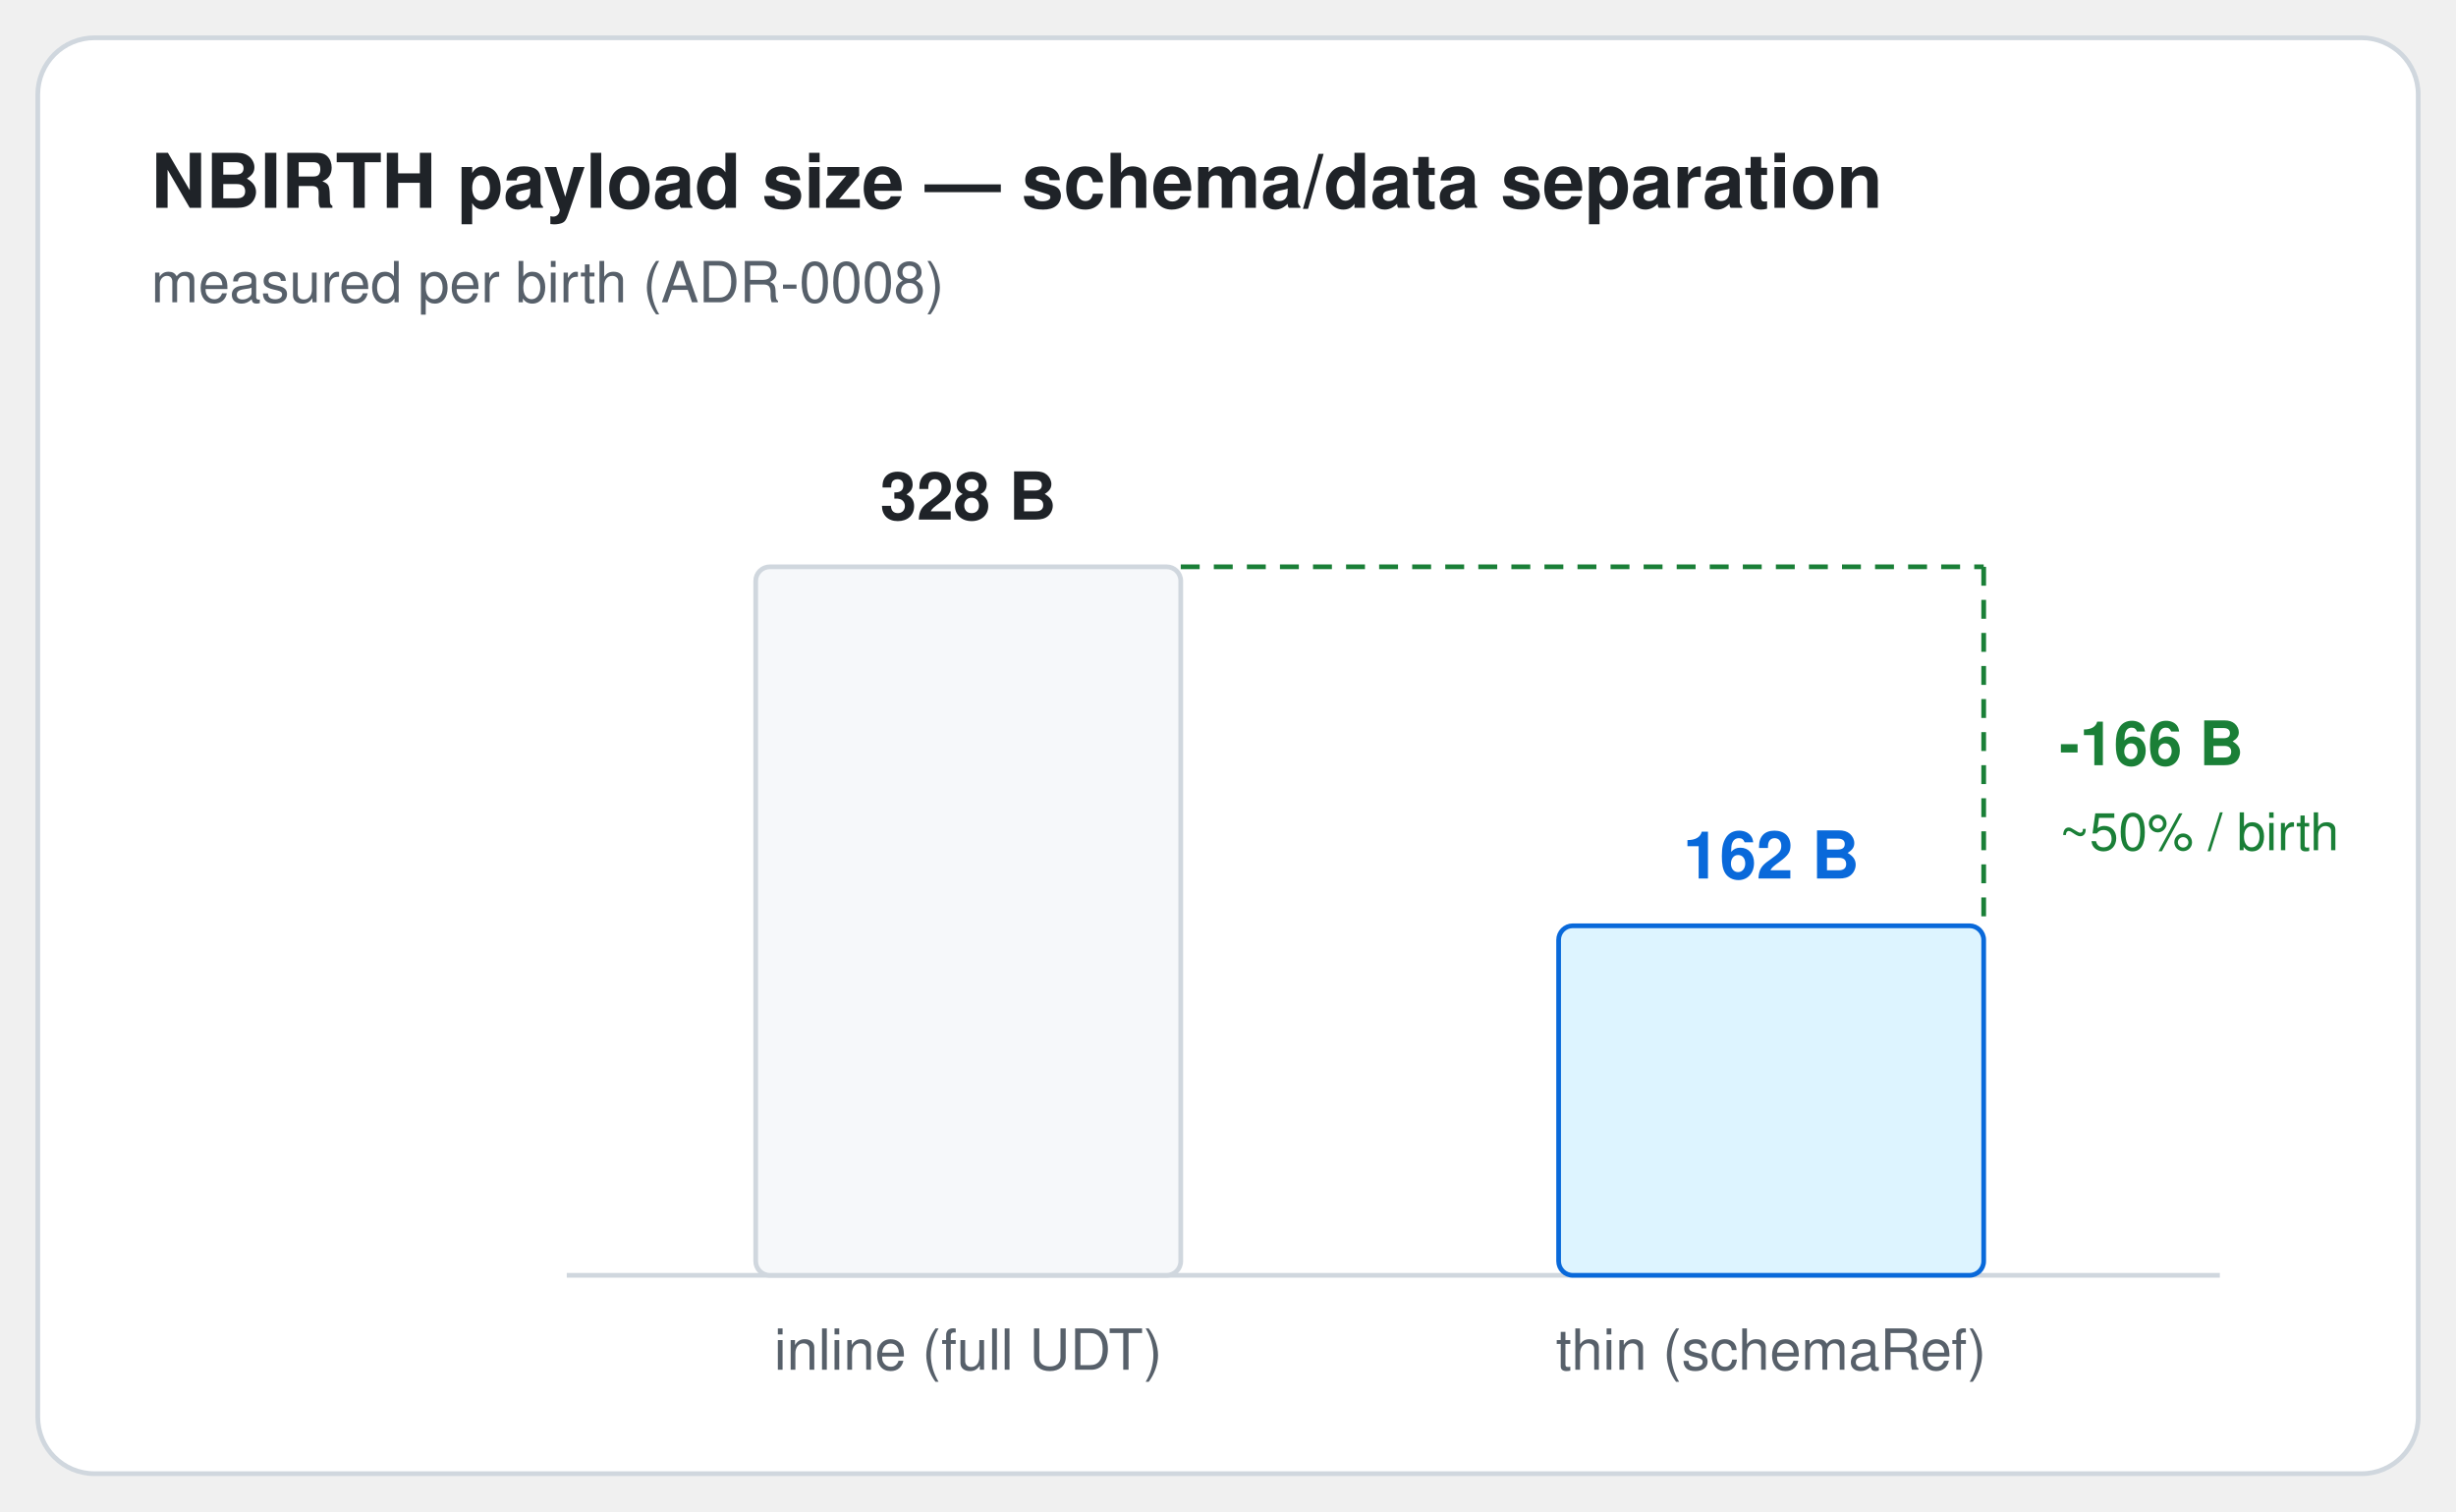
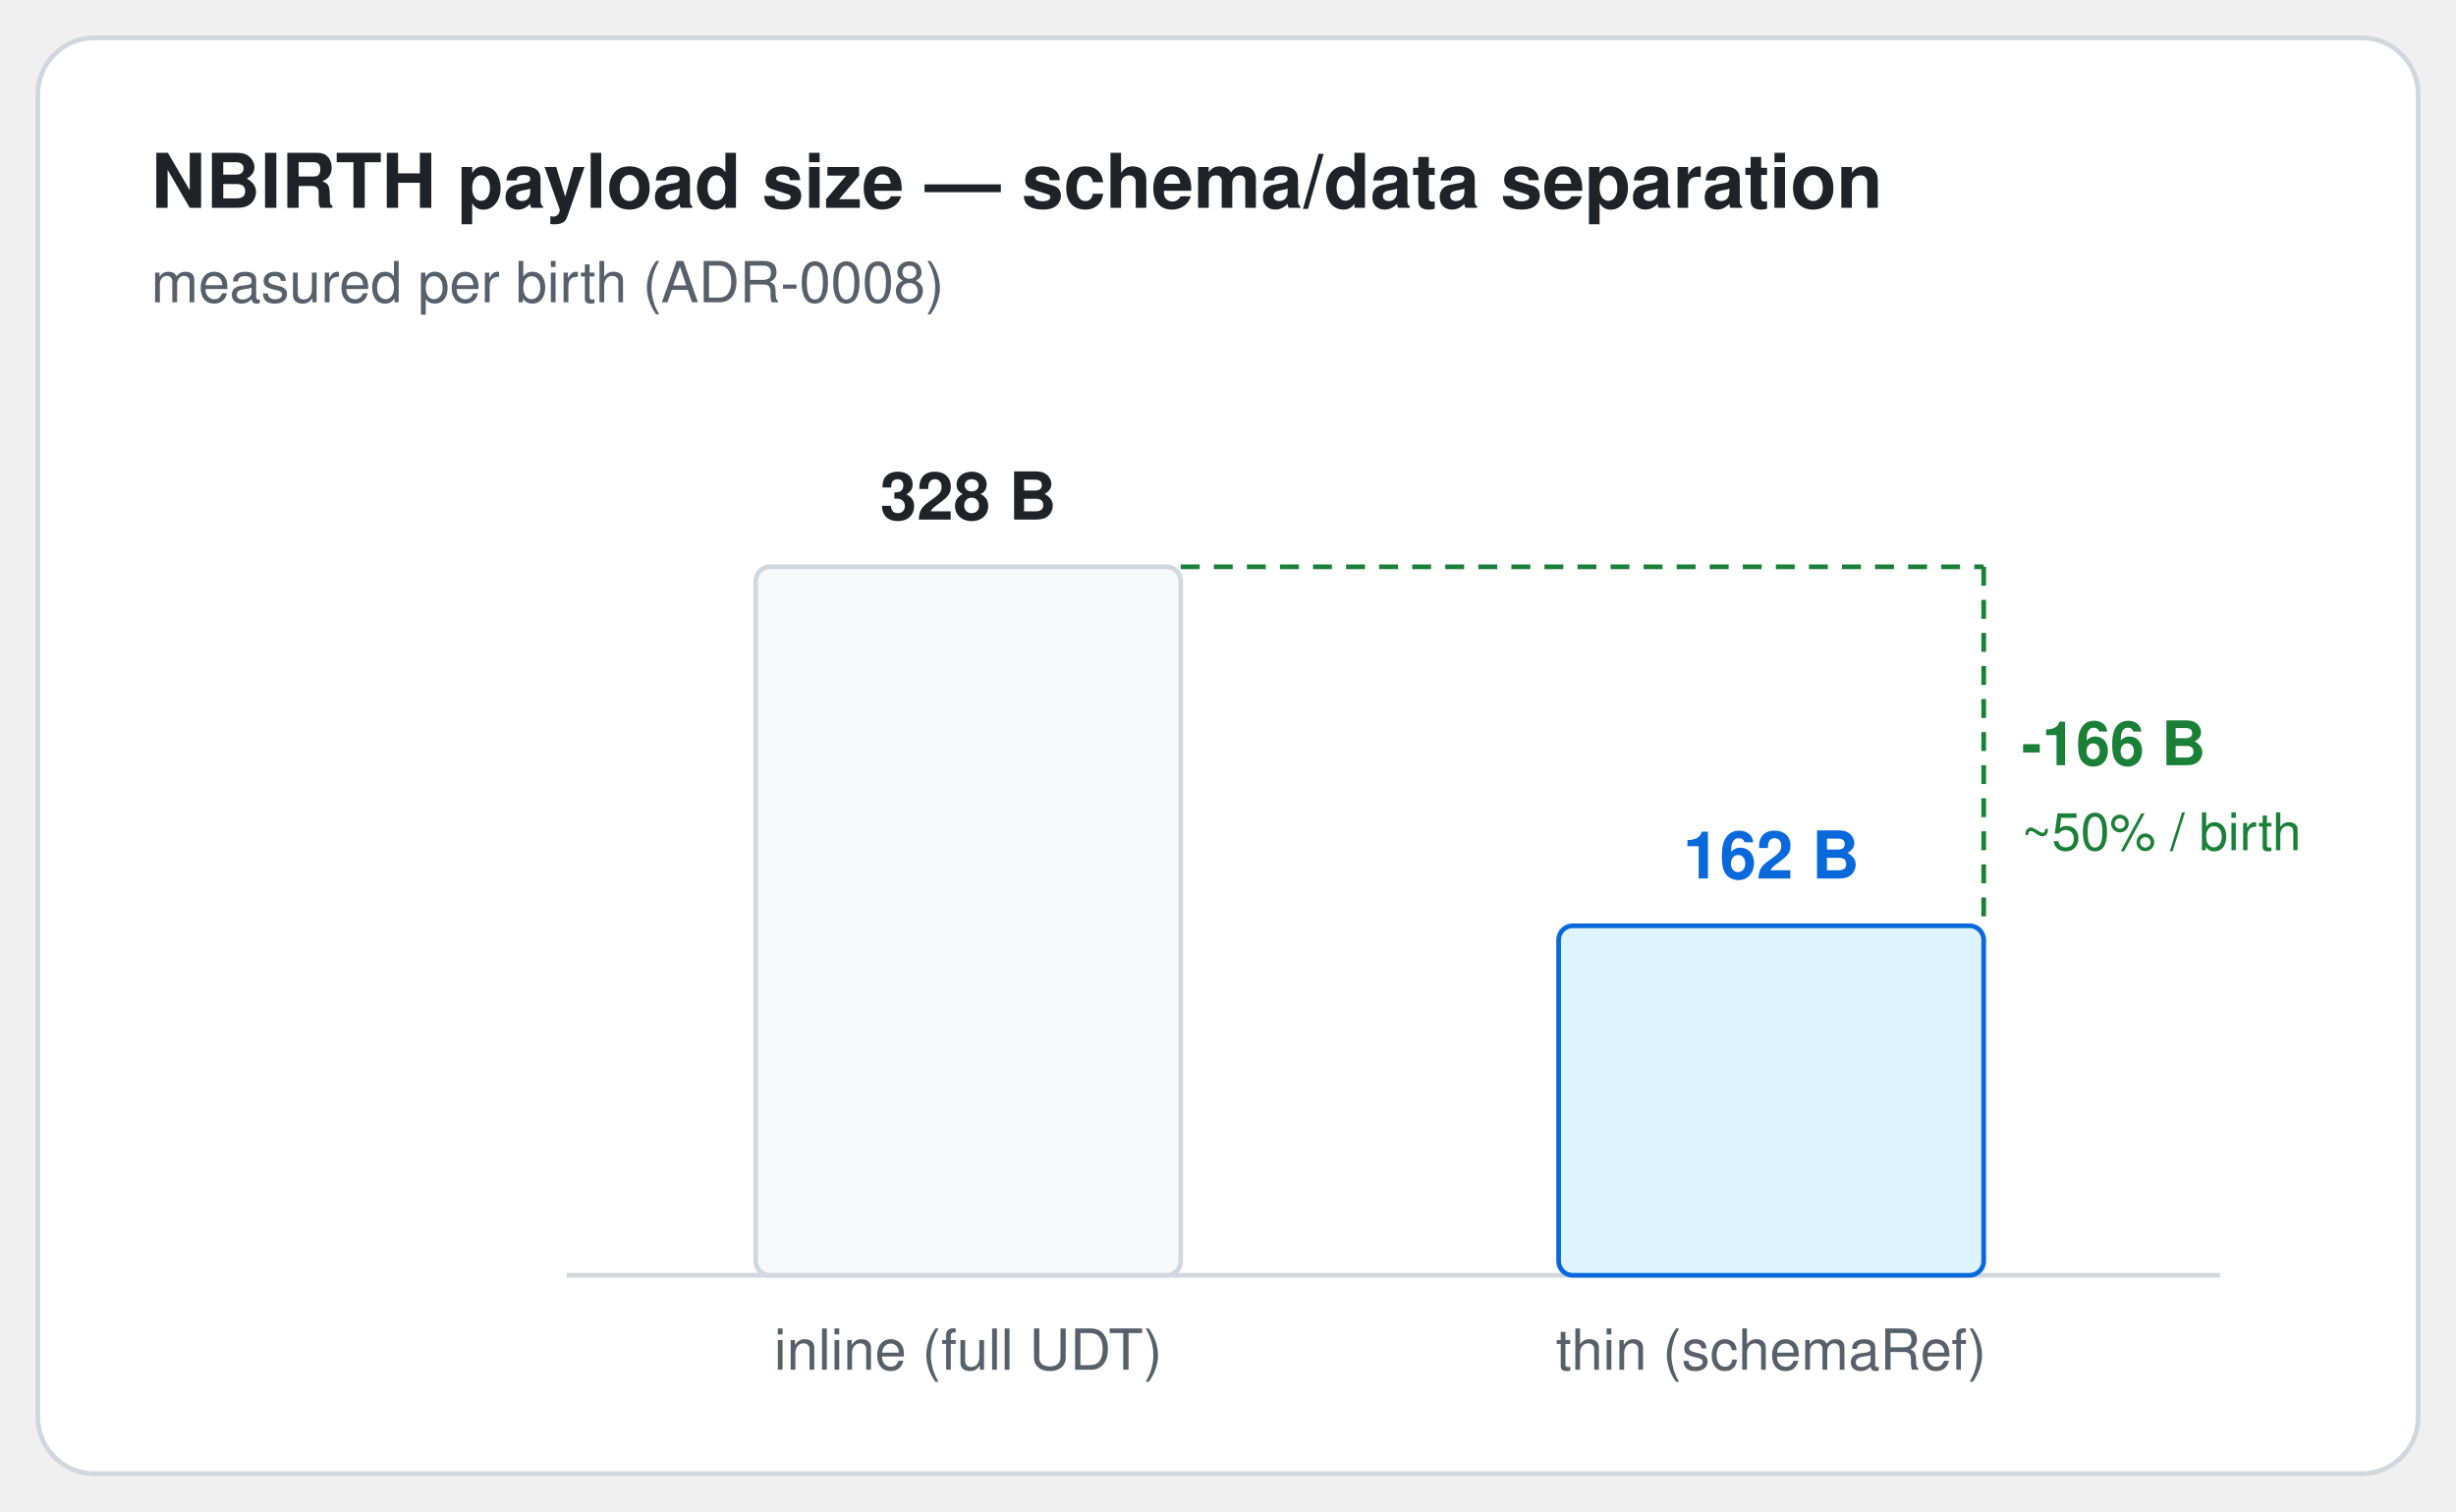
- <svg xmlns="http://www.w3.org/2000/svg" viewBox="0 0 520 320" width="520" height="320" font-family="-apple-system,Segoe UI,Helvetica,Arial,sans-serif">
+ <svg xmlns="http://www.w3.org/2000/svg" viewBox="0 0 520 320" width="520" height="320" role="img" font-family="-apple-system,Segoe UI,Helvetica,Arial,sans-serif">
  <rect x="8" y="8" width="504" height="304" rx="12" fill="#ffffff" stroke="#d0d7de" />
  <text x="32" y="44" font-size="16" font-weight="600" fill="#1f2328">NBIRTH payload size — schema/data separation</text>
  <text x="32" y="64" font-size="12" fill="#57606a">measured per birth (ADR-0008)</text>
  <line x1="120" y1="270" x2="470" y2="270" stroke="#d0d7de" />
  <rect x="160" y="120" width="90" height="150" rx="3" fill="#f6f8fa" stroke="#d0d7de" />
  <text x="205" y="110" font-size="14" font-weight="600" text-anchor="middle" fill="#1f2328">328 B</text>
  <text x="205" y="290" font-size="12" text-anchor="middle" fill="#57606a">inline (full UDT)</text>
  <rect x="330" y="196" width="90" height="74" rx="3" fill="#ddf4ff" stroke="#0969da" />
  <text x="375" y="186" font-size="14" font-weight="600" text-anchor="middle" fill="#0969da">162 B</text>
  <text x="375" y="290" font-size="12" text-anchor="middle" fill="#57606a">thin (schemaRef)</text>
  <line x1="250" y1="120" x2="420" y2="120" stroke="#1a7f37" stroke-dasharray="4 3" />
  <line x1="420" y1="120" x2="420" y2="196" stroke="#1a7f37" stroke-dasharray="4 3" />
-   <text x="436" y="162" font-size="13" font-weight="600" fill="#1a7f37">-166 B</text>
-   <text x="436" y="180" font-size="11" fill="#1a7f37">~50% / birth</text>
+   <text x="428" y="162" font-size="13" font-weight="600" fill="#1a7f37">-166 B</text>
+   <text x="428" y="180" font-size="11" fill="#1a7f37">~50% / birth</text>
</svg>
